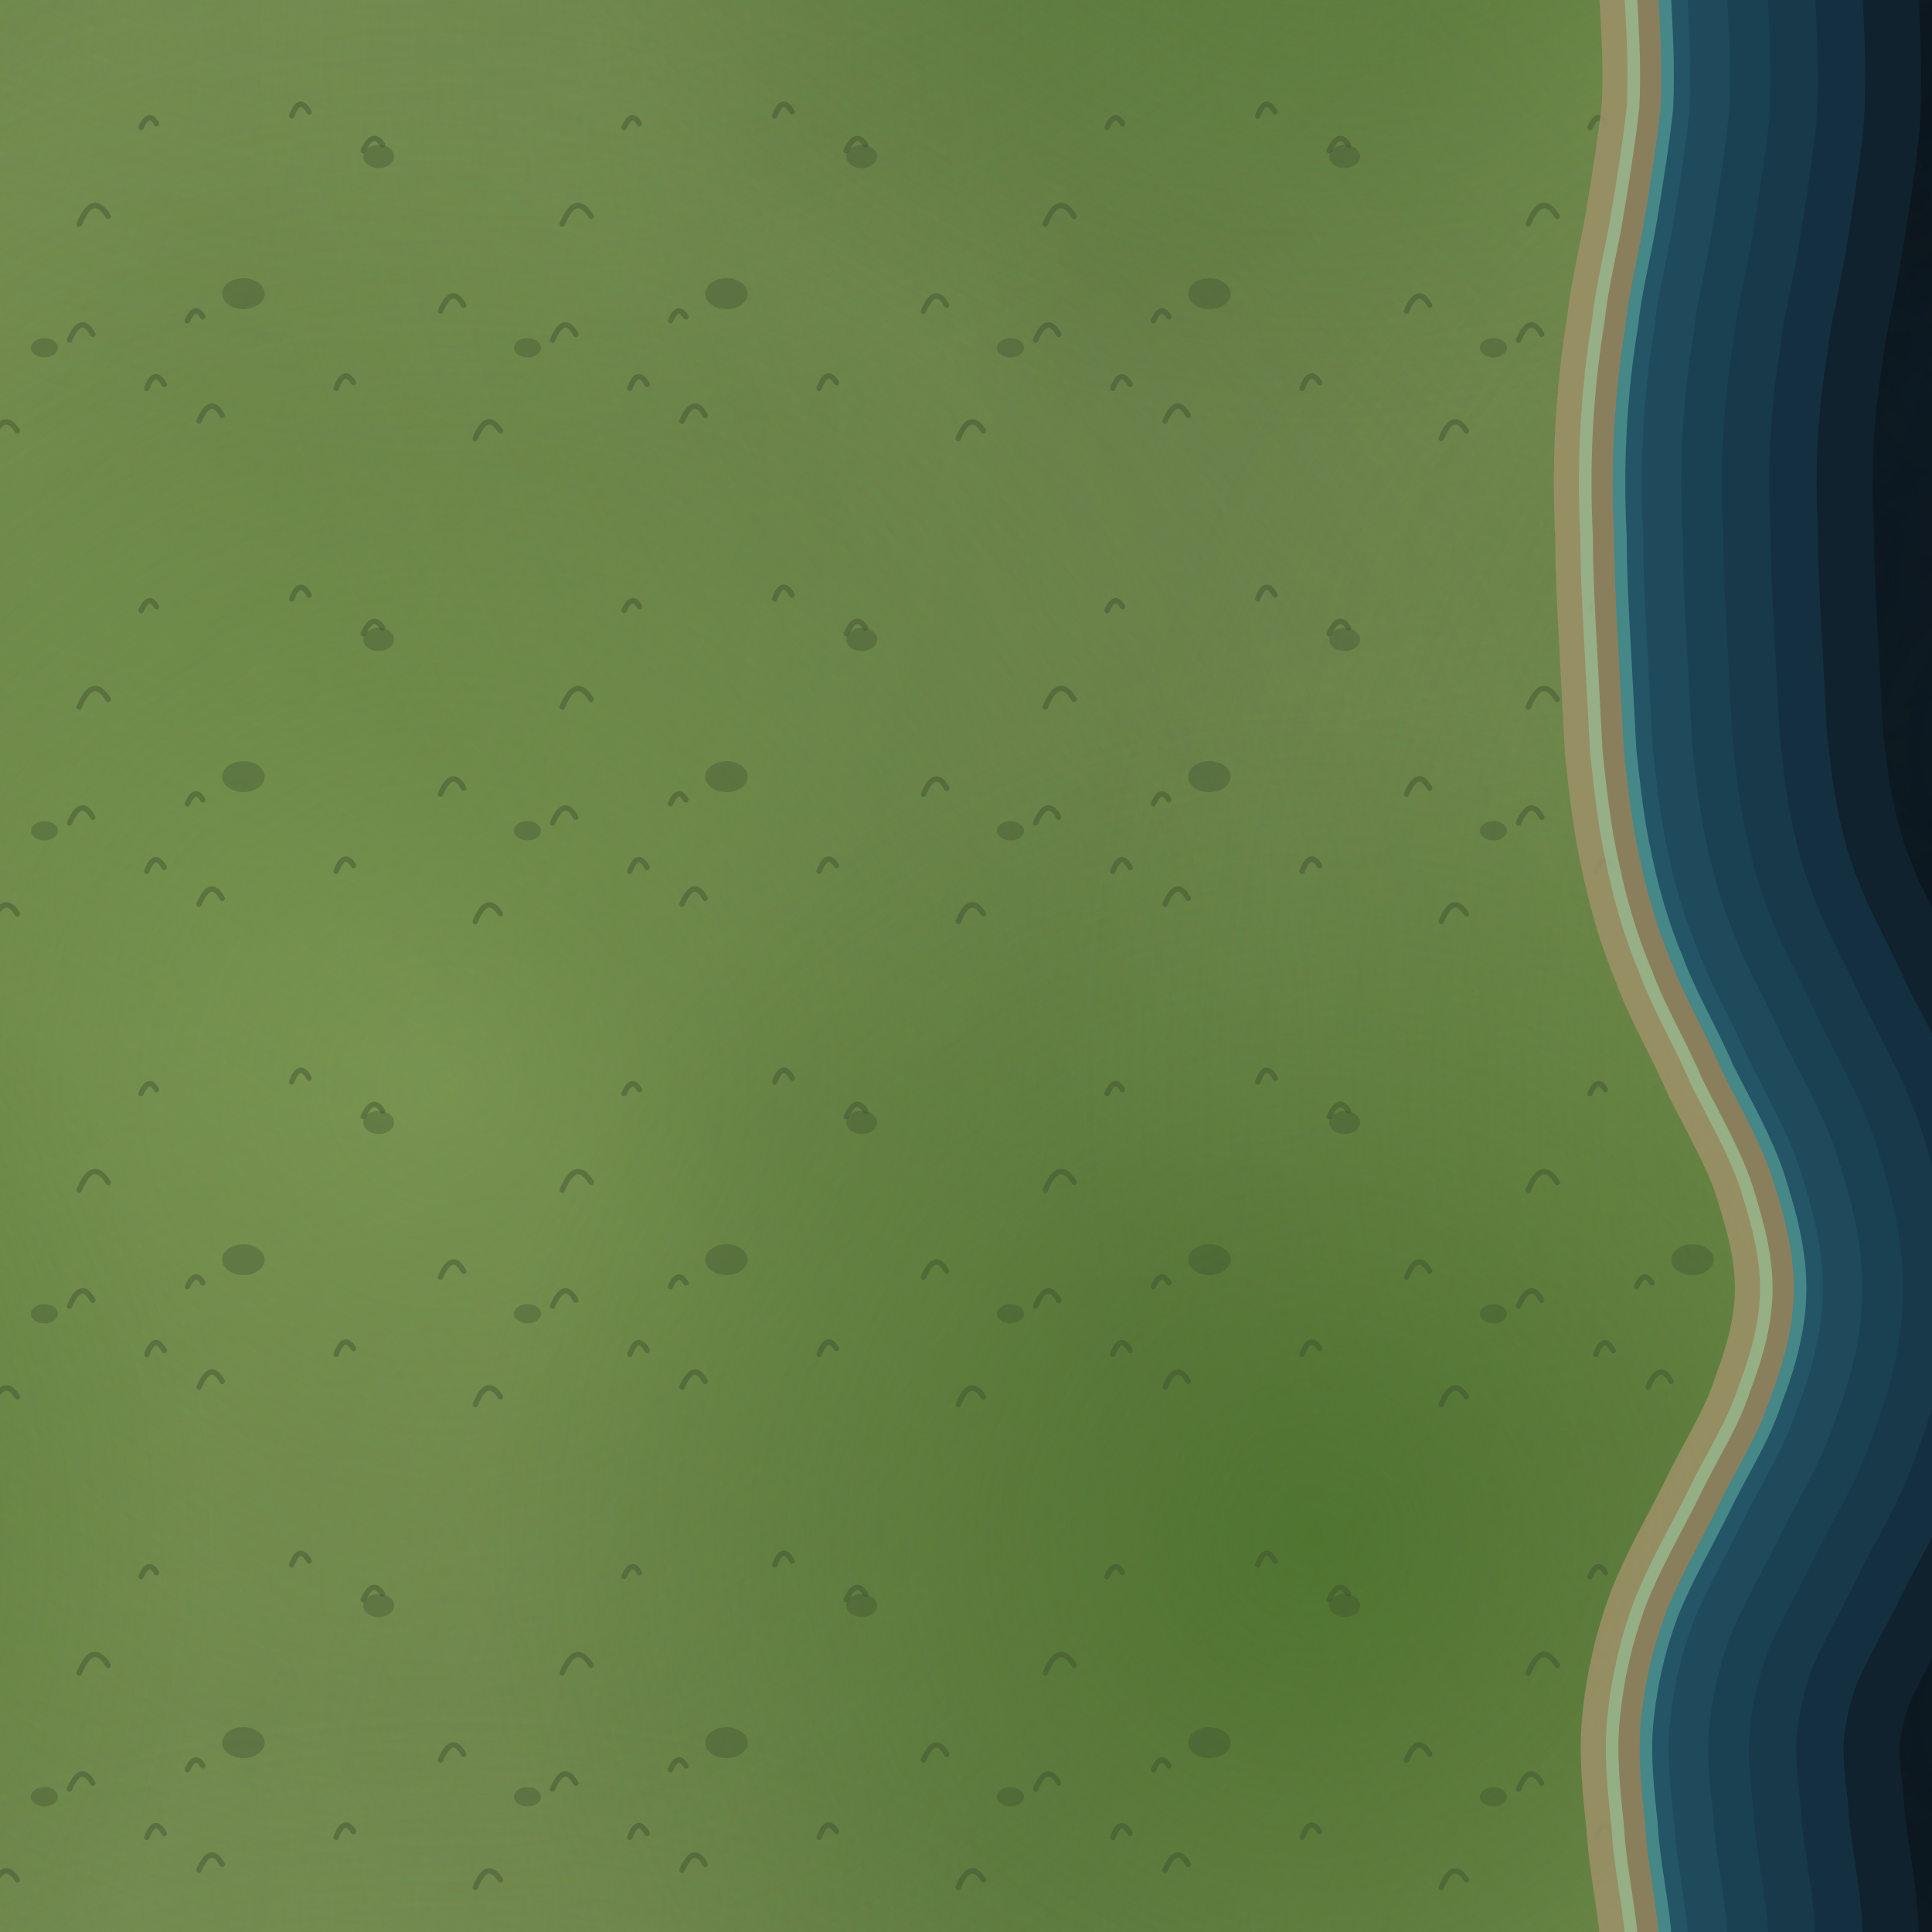
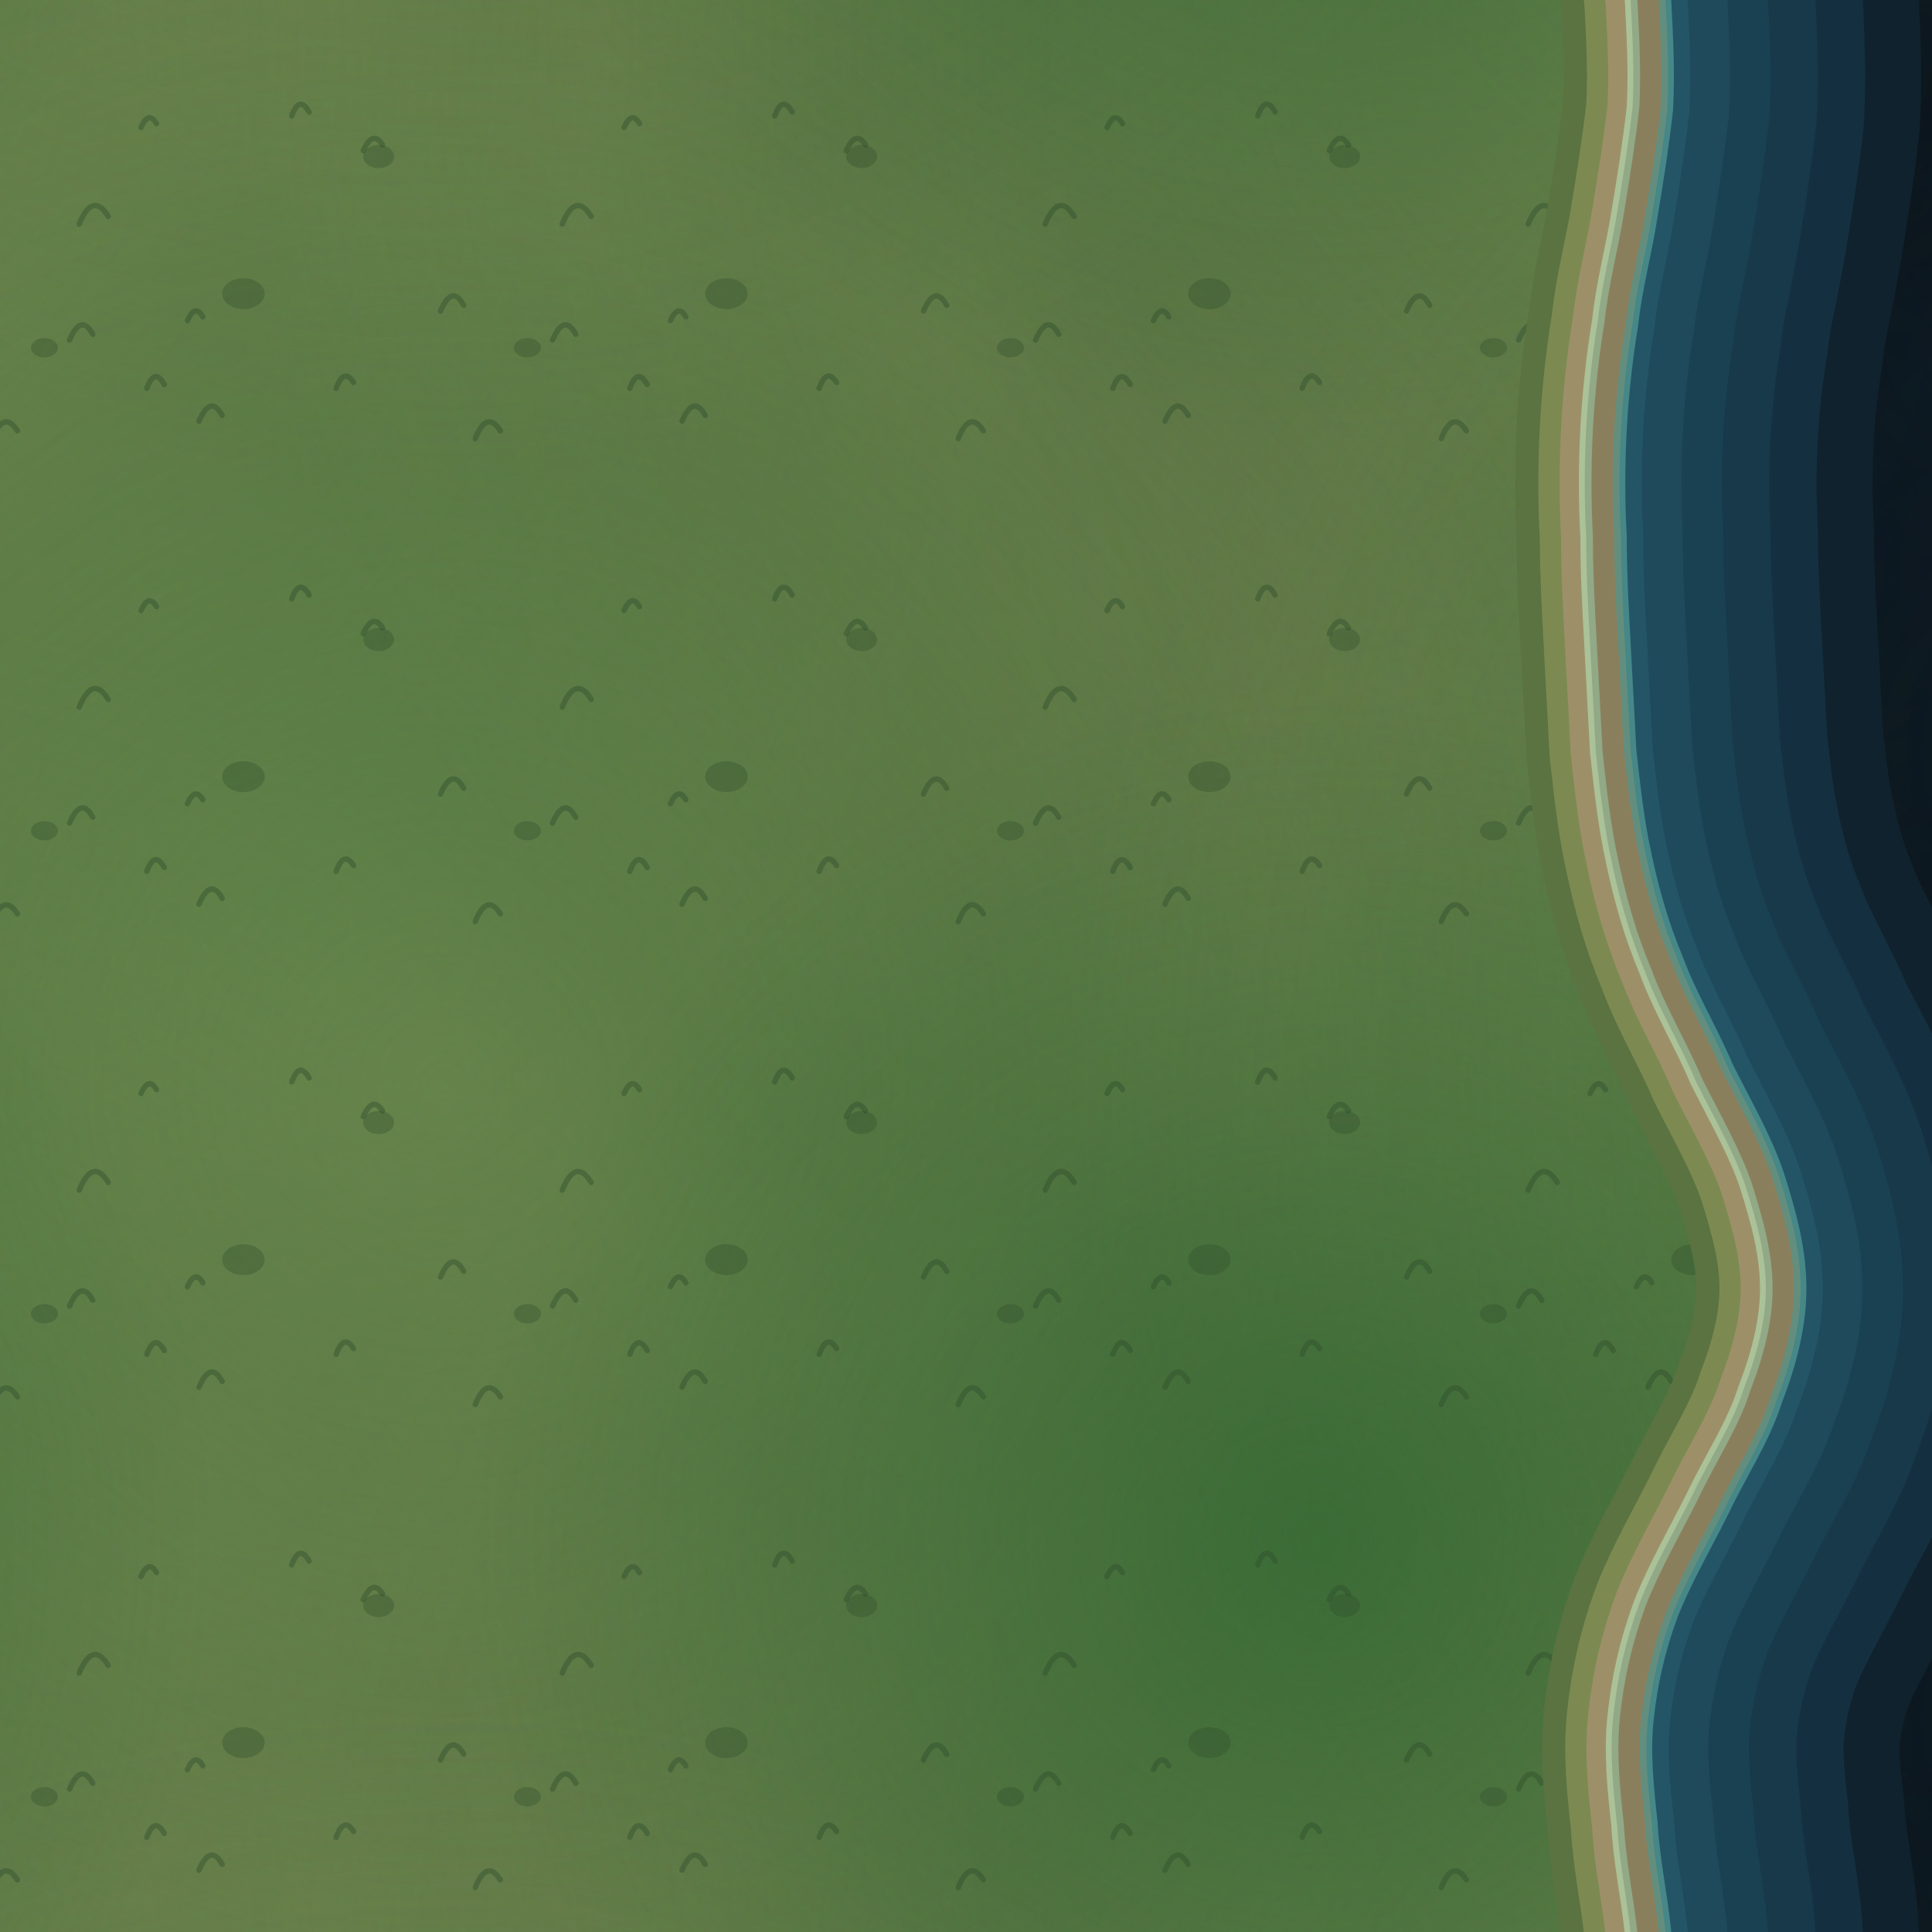
<svg xmlns="http://www.w3.org/2000/svg" viewBox="0 0 100 100" width="100" height="100" preserveAspectRatio="none">
  <defs>
    <radialGradient id="outer6g-hi">
-       <stop offset="0" stop-color="#5e7a45" stop-opacity="0.26" />
-       <stop offset="1" stop-color="#5e7a45" stop-opacity="0" />
+       <stop offset="0" stop-color="#657a48" stop-opacity="0.26" />
+       <stop offset="1" stop-color="#657a48" stop-opacity="0" />
    </radialGradient>
    <radialGradient id="outer6g-lo">
-       <stop offset="0" stop-color="#3b4c2e" stop-opacity="0.234" />
-       <stop offset="1" stop-color="#3b4c2e" stop-opacity="0" />
+       <stop offset="0" stop-color="#2d4c2c" stop-opacity="0.234" />
+       <stop offset="1" stop-color="#2d4c2c" stop-opacity="0" />
    </radialGradient>
    <pattern id="outer6g-mottle" width="50" height="50" patternUnits="userSpaceOnUse">
      <circle cx="7.8" cy="2.3" r="14.2" fill="url(#outer6g-hi)" />
      <circle cx="7.8" cy="52.3" r="14.2" fill="url(#outer6g-hi)" />
      <circle cx="57.8" cy="2.3" r="14.2" fill="url(#outer6g-hi)" />
      <circle cx="57.8" cy="52.3" r="14.2" fill="url(#outer6g-hi)" />
      <circle cx="23.4" cy="1.1" r="17" fill="url(#outer6g-lo)" />
      <circle cx="23.4" cy="51.1" r="17" fill="url(#outer6g-lo)" />
      <circle cx="-18.1" cy="3.9" r="18.9" fill="url(#outer6g-hi)" />
      <circle cx="-18.1" cy="53.9" r="18.9" fill="url(#outer6g-hi)" />
      <circle cx="31.9" cy="3.9" r="18.9" fill="url(#outer6g-hi)" />
      <circle cx="31.9" cy="53.9" r="18.9" fill="url(#outer6g-hi)" />
      <circle cx="-9.2" cy="8.5" r="11.1" fill="url(#outer6g-lo)" />
      <circle cx="-9.2" cy="58.5" r="11.1" fill="url(#outer6g-lo)" />
      <circle cx="40.8" cy="8.5" r="11.1" fill="url(#outer6g-lo)" />
      <circle cx="40.8" cy="58.5" r="11.1" fill="url(#outer6g-lo)" />
      <circle cx="10.4" cy="18.4" r="11.7" fill="url(#outer6g-lo)" />
      <circle cx="60.4" cy="18.4" r="11.7" fill="url(#outer6g-lo)" />
      <circle cx="21.4" cy="17" r="15.8" fill="url(#outer6g-hi)" />
      <circle cx="25.3" cy="23.9" r="12.7" fill="url(#outer6g-lo)" />
      <circle cx="-2.7" cy="18" r="11.9" fill="url(#outer6g-hi)" />
      <circle cx="47.3" cy="18" r="11.9" fill="url(#outer6g-hi)" />
      <circle cx="8.3" cy="29.1" r="18.3" fill="url(#outer6g-hi)" />
      <circle cx="58.3" cy="29.1" r="18.3" fill="url(#outer6g-hi)" />
      <circle cx="18.9" cy="25.9" r="19.1" fill="url(#outer6g-lo)" />
      <circle cx="68.9" cy="25.9" r="19.1" fill="url(#outer6g-lo)" />
      <circle cx="28.6" cy="32.6" r="16.1" fill="url(#outer6g-hi)" />
      <circle cx="-10.2" cy="30.1" r="18.2" fill="url(#outer6g-lo)" />
      <circle cx="39.8" cy="30.1" r="18.2" fill="url(#outer6g-lo)" />
      <circle cx="1.1" cy="-3.4" r="15.4" fill="url(#outer6g-lo)" />
      <circle cx="1.1" cy="46.6" r="15.4" fill="url(#outer6g-lo)" />
      <circle cx="51.1" cy="-3.4" r="15.4" fill="url(#outer6g-lo)" />
      <circle cx="51.1" cy="46.6" r="15.4" fill="url(#outer6g-lo)" />
      <circle cx="16.4" cy="-0.7" r="12.9" fill="url(#outer6g-hi)" />
      <circle cx="16.4" cy="49.3" r="12.9" fill="url(#outer6g-hi)" />
      <circle cx="-16.5" cy="-11.9" r="17.9" fill="url(#outer6g-lo)" />
      <circle cx="-16.5" cy="38.1" r="17.9" fill="url(#outer6g-lo)" />
      <circle cx="33.5" cy="-11.9" r="17.9" fill="url(#outer6g-lo)" />
      <circle cx="33.5" cy="38.1" r="17.9" fill="url(#outer6g-lo)" />
      <circle cx="-6.6" cy="-11" r="16.8" fill="url(#outer6g-hi)" />
      <circle cx="-6.6" cy="39" r="16.8" fill="url(#outer6g-hi)" />
      <circle cx="43.4" cy="-11" r="16.8" fill="url(#outer6g-hi)" />
      <circle cx="43.4" cy="39" r="16.8" fill="url(#outer6g-hi)" />
    </pattern>
    <radialGradient id="outer6v-hi">
-       <stop offset="0" stop-color="#3f6b22" stop-opacity="0.66" />
-       <stop offset="1" stop-color="#3f6b22" stop-opacity="0" />
+       <stop offset="0" stop-color="#26642d" stop-opacity="0.66" />
+       <stop offset="1" stop-color="#26642d" stop-opacity="0" />
    </radialGradient>
    <radialGradient id="outer6v-lo">
-       <stop offset="0" stop-color="#93ab63" stop-opacity="0.594" />
-       <stop offset="1" stop-color="#93ab63" stop-opacity="0" />
+       <stop offset="0" stop-color="#7d9457" stop-opacity="0.594" />
+       <stop offset="1" stop-color="#7d9457" stop-opacity="0" />
    </radialGradient>
    <pattern id="outer6v-mottle" width="100" height="100" patternUnits="userSpaceOnUse">
      <circle cx="15.5" cy="47" r="51.6" fill="url(#outer6v-hi)" />
      <circle cx="15.5" cy="147" r="51.6" fill="url(#outer6v-hi)" />
      <circle cx="115.5" cy="47" r="51.6" fill="url(#outer6v-hi)" />
      <circle cx="115.5" cy="147" r="51.6" fill="url(#outer6v-hi)" />
      <circle cx="-16" cy="2.5" r="71.6" fill="url(#outer6v-lo)" />
      <circle cx="-16" cy="102.5" r="71.6" fill="url(#outer6v-lo)" />
      <circle cx="84" cy="2.5" r="71.6" fill="url(#outer6v-lo)" />
      <circle cx="84" cy="102.5" r="71.6" fill="url(#outer6v-lo)" />
      <circle cx="23.5" cy="-44" r="67.4" fill="url(#outer6v-lo)" />
      <circle cx="23.5" cy="56" r="67.4" fill="url(#outer6v-lo)" />
      <circle cx="23.5" cy="156" r="67.4" fill="url(#outer6v-lo)" />
      <circle cx="123.5" cy="-44" r="67.4" fill="url(#outer6v-lo)" />
      <circle cx="123.5" cy="56" r="67.4" fill="url(#outer6v-lo)" />
      <circle cx="123.5" cy="156" r="67.4" fill="url(#outer6v-lo)" />
      <circle cx="-32" cy="-20.5" r="43.2" fill="url(#outer6v-hi)" />
      <circle cx="-32" cy="79.5" r="43.2" fill="url(#outer6v-hi)" />
      <circle cx="68" cy="-20.5" r="43.2" fill="url(#outer6v-hi)" />
      <circle cx="68" cy="79.5" r="43.2" fill="url(#outer6v-hi)" />
    </pattern>
    <pattern id="outer6-grass" width="25" height="25" patternUnits="userSpaceOnUse">
-       <ellipse cx="19.6" cy="8.1" rx="0.8" ry="0.6" fill="#3b4c2e" opacity=".33" />
-       <path d="M7.3 6.6q0.4 -0.9 0.8 -0.2" fill="none" stroke="#3b4c2e" stroke-width=".28" stroke-linecap="round" opacity=".42" />
-       <path d="M15.1 6q0.4 -1.1 0.9 -0.2" fill="none" stroke="#3b4c2e" stroke-width=".28" stroke-linecap="round" opacity=".42" />
-       <path d="M9.7 16.6q0.4 -0.9 0.8 -0.2" fill="none" stroke="#3b4c2e" stroke-width=".28" stroke-linecap="round" opacity=".42" />
-       <path d="M18.8 7.8q0.5 -1.1 1 -0.3" fill="none" stroke="#3b4c2e" stroke-width=".28" stroke-linecap="round" opacity=".42" />
-       <ellipse cx="2.3" cy="18" rx="0.7" ry="0.5" fill="#3b4c2e" opacity=".33" />
-       <path d="M3.6 17.6q0.6 -1.4 1.2 -0.3" fill="none" stroke="#3b4c2e" stroke-width=".28" stroke-linecap="round" opacity=".42" />
-       <path d="M7.6 20.1q0.4 -1.1 0.9 -0.2" fill="none" stroke="#3b4c2e" stroke-width=".28" stroke-linecap="round" opacity=".42" />
-       <path d="M17.4 20.1q0.4 -1.1 0.9 -0.3" fill="none" stroke="#3b4c2e" stroke-width=".28" stroke-linecap="round" opacity=".42" />
-       <path d="M4.1 11.6q0.7 -1.7 1.5 -0.4" fill="none" stroke="#3b4c2e" stroke-width=".28" stroke-linecap="round" opacity=".42" />
-       <ellipse cx="12.6" cy="15.2" rx="1.1" ry="0.8" fill="#3b4c2e" opacity=".33" />
-       <path d="M-0.4 22.7q0.6 -1.5 1.3 -0.4" fill="none" stroke="#3b4c2e" stroke-width=".28" stroke-linecap="round" opacity=".42" />
-       <path d="M24.6 22.7q0.6 -1.5 1.3 -0.4" fill="none" stroke="#3b4c2e" stroke-width=".28" stroke-linecap="round" opacity=".42" />
-       <path d="M10.3 21.8q0.6 -1.4 1.2 -0.3" fill="none" stroke="#3b4c2e" stroke-width=".28" stroke-linecap="round" opacity=".42" />
-       <path d="M22.8 16.1q0.6 -1.4 1.2 -0.3" fill="none" stroke="#3b4c2e" stroke-width=".28" stroke-linecap="round" opacity=".42" />
+       <ellipse cx="19.6" cy="8.1" rx="0.8" ry="0.6" fill="#2d4c2c" opacity=".33" />
+       <path d="M7.3 6.6q0.4 -0.9 0.8 -0.2" fill="none" stroke="#2d4c2c" stroke-width="0.28" stroke-linecap="round" opacity=".42" />
+       <path d="M15.1 6q0.4 -1.1 0.9 -0.2" fill="none" stroke="#2d4c2c" stroke-width="0.28" stroke-linecap="round" opacity=".42" />
+       <path d="M9.7 16.6q0.4 -0.9 0.8 -0.2" fill="none" stroke="#2d4c2c" stroke-width="0.28" stroke-linecap="round" opacity=".42" />
+       <path d="M18.8 7.8q0.5 -1.1 1 -0.3" fill="none" stroke="#2d4c2c" stroke-width="0.28" stroke-linecap="round" opacity=".42" />
+       <ellipse cx="2.3" cy="18" rx="0.7" ry="0.5" fill="#2d4c2c" opacity=".33" />
+       <path d="M3.6 17.6q0.6 -1.4 1.2 -0.3" fill="none" stroke="#2d4c2c" stroke-width="0.28" stroke-linecap="round" opacity=".42" />
+       <path d="M7.6 20.1q0.4 -1.1 0.9 -0.2" fill="none" stroke="#2d4c2c" stroke-width="0.28" stroke-linecap="round" opacity=".42" />
+       <path d="M17.4 20.1q0.4 -1.1 0.9 -0.3" fill="none" stroke="#2d4c2c" stroke-width="0.28" stroke-linecap="round" opacity=".42" />
+       <path d="M4.1 11.6q0.7 -1.7 1.5 -0.4" fill="none" stroke="#2d4c2c" stroke-width="0.28" stroke-linecap="round" opacity=".42" />
+       <ellipse cx="12.6" cy="15.2" rx="1.1" ry="0.8" fill="#2d4c2c" opacity=".33" />
+       <path d="M-0.4 22.7q0.6 -1.5 1.3 -0.4" fill="none" stroke="#2d4c2c" stroke-width="0.28" stroke-linecap="round" opacity=".42" />
+       <path d="M24.6 22.7q0.6 -1.5 1.3 -0.4" fill="none" stroke="#2d4c2c" stroke-width="0.28" stroke-linecap="round" opacity=".42" />
+       <path d="M10.3 21.8q0.6 -1.4 1.2 -0.3" fill="none" stroke="#2d4c2c" stroke-width="0.28" stroke-linecap="round" opacity=".42" />
+       <path d="M22.8 16.1q0.6 -1.4 1.2 -0.3" fill="none" stroke="#2d4c2c" stroke-width="0.28" stroke-linecap="round" opacity=".42" />
    </pattern>
    <radialGradient id="outer6w-hi">
      <stop offset="0" stop-color="#17313f" stop-opacity="0.16" />
      <stop offset="1" stop-color="#17313f" stop-opacity="0" />
    </radialGradient>
    <radialGradient id="outer6w-lo">
      <stop offset="0" stop-color="#0a1720" stop-opacity="0.144" />
      <stop offset="1" stop-color="#0a1720" stop-opacity="0" />
    </radialGradient>
    <pattern id="outer6w-mottle" width="50" height="50" patternUnits="userSpaceOnUse">
      <circle cx="-7.8" cy="2.3" r="14.2" fill="url(#outer6w-hi)" />
      <circle cx="-7.8" cy="52.3" r="14.2" fill="url(#outer6w-hi)" />
      <circle cx="42.2" cy="2.3" r="14.2" fill="url(#outer6w-hi)" />
      <circle cx="42.2" cy="52.3" r="14.2" fill="url(#outer6w-hi)" />
      <circle cx="26.6" cy="1.1" r="17" fill="url(#outer6w-lo)" />
      <circle cx="26.6" cy="51.1" r="17" fill="url(#outer6w-lo)" />
      <circle cx="18.1" cy="3.9" r="18.9" fill="url(#outer6w-hi)" />
      <circle cx="18.1" cy="53.9" r="18.9" fill="url(#outer6w-hi)" />
      <circle cx="68.1" cy="3.9" r="18.9" fill="url(#outer6w-hi)" />
      <circle cx="68.1" cy="53.9" r="18.9" fill="url(#outer6w-hi)" />
      <circle cx="9.2" cy="8.5" r="11.1" fill="url(#outer6w-lo)" />
      <circle cx="9.2" cy="58.5" r="11.1" fill="url(#outer6w-lo)" />
      <circle cx="59.2" cy="8.5" r="11.1" fill="url(#outer6w-lo)" />
      <circle cx="59.2" cy="58.5" r="11.1" fill="url(#outer6w-lo)" />
      <circle cx="-10.4" cy="18.4" r="11.7" fill="url(#outer6w-lo)" />
      <circle cx="39.6" cy="18.4" r="11.7" fill="url(#outer6w-lo)" />
      <circle cx="28.6" cy="17" r="15.8" fill="url(#outer6w-hi)" />
      <circle cx="24.7" cy="23.9" r="12.7" fill="url(#outer6w-lo)" />
      <circle cx="2.7" cy="18" r="11.9" fill="url(#outer6w-hi)" />
      <circle cx="52.7" cy="18" r="11.9" fill="url(#outer6w-hi)" />
      <circle cx="-8.3" cy="29.1" r="18.3" fill="url(#outer6w-hi)" />
      <circle cx="41.7" cy="29.1" r="18.3" fill="url(#outer6w-hi)" />
      <circle cx="-18.9" cy="25.9" r="19.1" fill="url(#outer6w-lo)" />
      <circle cx="31.1" cy="25.9" r="19.1" fill="url(#outer6w-lo)" />
      <circle cx="21.4" cy="32.6" r="16.1" fill="url(#outer6w-hi)" />
      <circle cx="10.2" cy="30.1" r="18.2" fill="url(#outer6w-lo)" />
      <circle cx="60.2" cy="30.1" r="18.2" fill="url(#outer6w-lo)" />
      <circle cx="-1.1" cy="-3.4" r="15.4" fill="url(#outer6w-lo)" />
      <circle cx="-1.1" cy="46.6" r="15.4" fill="url(#outer6w-lo)" />
      <circle cx="48.9" cy="-3.4" r="15.4" fill="url(#outer6w-lo)" />
      <circle cx="48.9" cy="46.6" r="15.4" fill="url(#outer6w-lo)" />
      <circle cx="33.6" cy="-0.7" r="12.9" fill="url(#outer6w-hi)" />
      <circle cx="33.6" cy="49.3" r="12.9" fill="url(#outer6w-hi)" />
      <circle cx="16.5" cy="-11.9" r="17.9" fill="url(#outer6w-lo)" />
      <circle cx="16.5" cy="38.1" r="17.9" fill="url(#outer6w-lo)" />
      <circle cx="66.5" cy="-11.9" r="17.9" fill="url(#outer6w-lo)" />
      <circle cx="66.5" cy="38.1" r="17.9" fill="url(#outer6w-lo)" />
      <circle cx="6.6" cy="-11" r="16.8" fill="url(#outer6w-hi)" />
      <circle cx="6.6" cy="39" r="16.8" fill="url(#outer6w-hi)" />
      <circle cx="56.6" cy="-11" r="16.8" fill="url(#outer6w-hi)" />
      <circle cx="56.6" cy="39" r="16.8" fill="url(#outer6w-hi)" />
    </pattern>
    <path id="outer6-land" d="M84.4 -11.1C84.4 -10.2 84.4 -7.4 84.6 -5.6C84.7 -3.7 85.1 -1.9 85.3 0C85.4 1.9 85.5 3.7 85.4 5.6C85.2 7.4 84.9 9.3 84.6 11.1C84.3 13 83.8 14.8 83.6 16.7C83.3 18.5 83.1 20.4 83 22.2C82.9 24.1 82.9 25.9 83 27.8C83 29.6 83.1 31.5 83.2 33.3C83.3 35.2 83.4 37 83.5 38.9C83.7 40.7 83.9 42.6 84.3 44.4C84.7 46.3 85.2 48.1 86 50C86.7 51.9 87.8 53.7 88.6 55.6C89.5 57.4 90.6 59.3 91.2 61.1C91.8 63 92.3 64.8 92.3 66.7C92.3 68.5 91.8 70.4 91.1 72.2C90.5 74.1 89.3 75.9 88.4 77.8C87.5 79.6 86.4 81.5 85.7 83.3C85 85.2 84.6 87 84.4 88.9C84.2 90.7 84.4 92.6 84.6 94.4C84.7 96.3 85.1 98.1 85.3 100C85.4 101.9 85.5 103.7 85.4 105.6C85.2 107.4 84.7 110.2 84.6 111.1L-12 112L-12 -12L86 -12Z" />
    <path id="outer6-coast" d="M84.4 -11.1C84.4 -10.2 84.4 -7.4 84.6 -5.6C84.7 -3.7 85.1 -1.9 85.3 0C85.4 1.9 85.5 3.7 85.4 5.6C85.2 7.4 84.9 9.3 84.6 11.1C84.3 13 83.8 14.8 83.6 16.7C83.3 18.5 83.1 20.4 83 22.2C82.9 24.1 82.9 25.9 83 27.8C83 29.6 83.1 31.5 83.2 33.3C83.3 35.2 83.4 37 83.5 38.9C83.7 40.7 83.9 42.6 84.3 44.4C84.7 46.3 85.2 48.1 86 50C86.7 51.9 87.8 53.7 88.6 55.6C89.5 57.4 90.6 59.3 91.2 61.1C91.8 63 92.3 64.8 92.3 66.7C92.3 68.5 91.8 70.4 91.1 72.2C90.5 74.1 89.3 75.9 88.4 77.8C87.5 79.6 86.4 81.5 85.7 83.3C85 85.2 84.6 87 84.4 88.9C84.2 90.7 84.4 92.6 84.6 94.4C84.7 96.3 85.1 98.1 85.3 100C85.4 101.9 85.5 103.7 85.4 105.6C85.2 107.4 84.7 110.2 84.6 111.1" />
    <clipPath id="outer6-clip">
      <use href="#outer6-land" />
    </clipPath>
  </defs>
  <rect x="-12" y="-12" width="124" height="124" fill="#0b141b" />
  <rect x="-12" y="-12" width="124" height="124" fill="url(#outer6w-mottle)" />
  <use href="#outer6-coast" fill="none" stroke="#10222d" stroke-width="28" stroke-linejoin="round" stroke-linecap="butt" />
  <use href="#outer6-coast" fill="none" stroke="#143040" stroke-width="22.2" stroke-linejoin="round" stroke-linecap="butt" />
  <use href="#outer6-coast" fill="none" stroke="#17394a" stroke-width="17.3" stroke-linejoin="round" stroke-linecap="butt" />
  <use href="#outer6-coast" fill="none" stroke="#1a4152" stroke-width="12.4" stroke-linejoin="round" stroke-linecap="butt" />
  <use href="#outer6-coast" fill="none" stroke="#1e4a5c" stroke-width="8.2" stroke-linejoin="round" stroke-linecap="butt" />
  <use href="#outer6-coast" fill="none" stroke="#235567" stroke-width="4.1" stroke-linejoin="round" stroke-linecap="butt" />
-   <use href="#outer6-land" fill="#4a5f36" />
+   <use href="#outer6-land" fill="#486138" />
  <g clip-path="url(#outer6-clip)">
    <rect x="-12" y="-12" width="124" height="124" fill="url(#outer6g-mottle)" />
    <rect x="-12" y="-12" width="124" height="124" fill="url(#outer6v-mottle)" />
    <rect x="-12" y="-12" width="124" height="124" fill="url(#outer6-grass)" />
-     <use href="#outer6-coast" fill="none" stroke="#9d9068" stroke-width="5" stroke-linejoin="round" stroke-linecap="butt" opacity=".85" />
+     <use href="#outer6-coast" fill="none" stroke="#5a7340" stroke-width="9" stroke-linejoin="round" stroke-linecap="butt" />
+     <use href="#outer6-coast" fill="none" stroke="#7c8a52" stroke-width="6.6" stroke-linejoin="round" stroke-linecap="butt" />
+     <use href="#outer6-coast" fill="none" stroke="#9d9068" stroke-width="4.4" stroke-linejoin="round" stroke-linecap="butt" />
+     <use href="#outer6-coast" fill="none" stroke="#b3a97e" stroke-width="2.4" stroke-linejoin="round" stroke-linecap="butt" />
  </g>
+   <use href="#outer6-coast" fill="none" stroke="#6f6a4e" stroke-width="1.8" stroke-linejoin="round" stroke-linecap="butt" opacity=".55" />
  <use href="#outer6-coast" fill="none" stroke="#98fbd7" stroke-width="2.4" stroke-linejoin="round" stroke-linecap="butt" opacity=".3" />
  <use href="#outer6-coast" fill="none" stroke="#8a7f5c" stroke-width="1.1" stroke-linejoin="round" stroke-linecap="butt" />
</svg>
